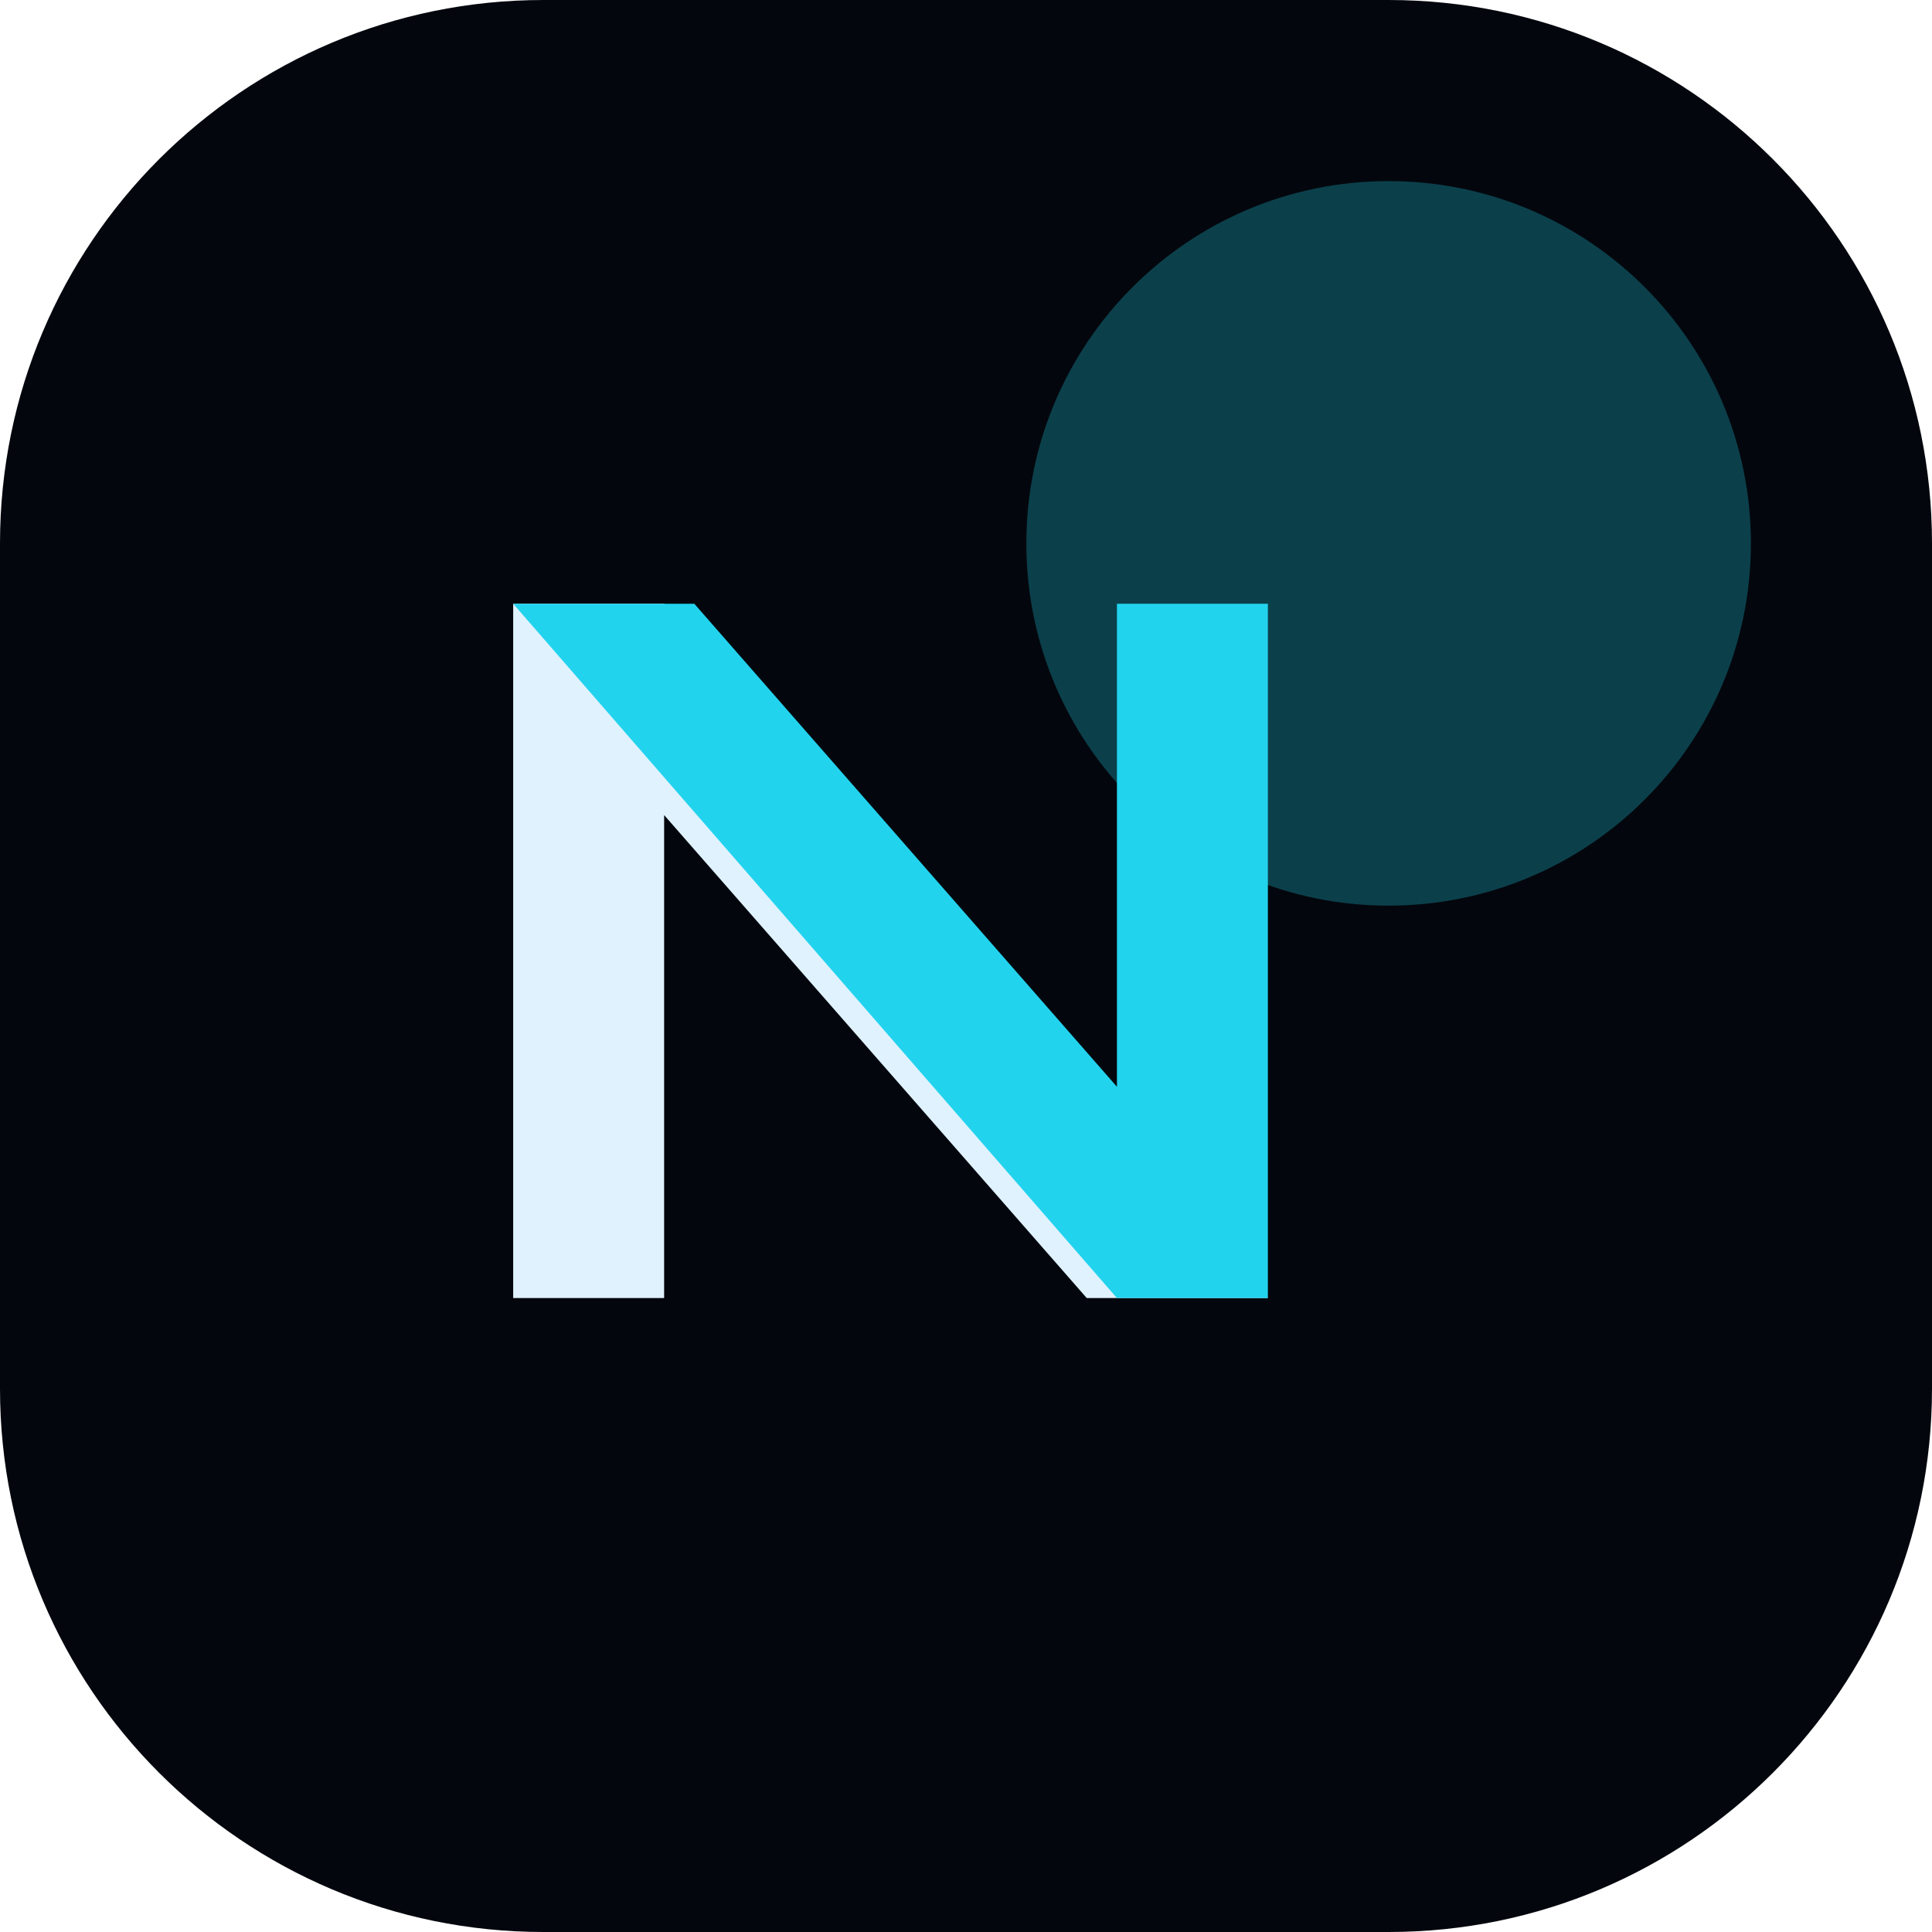
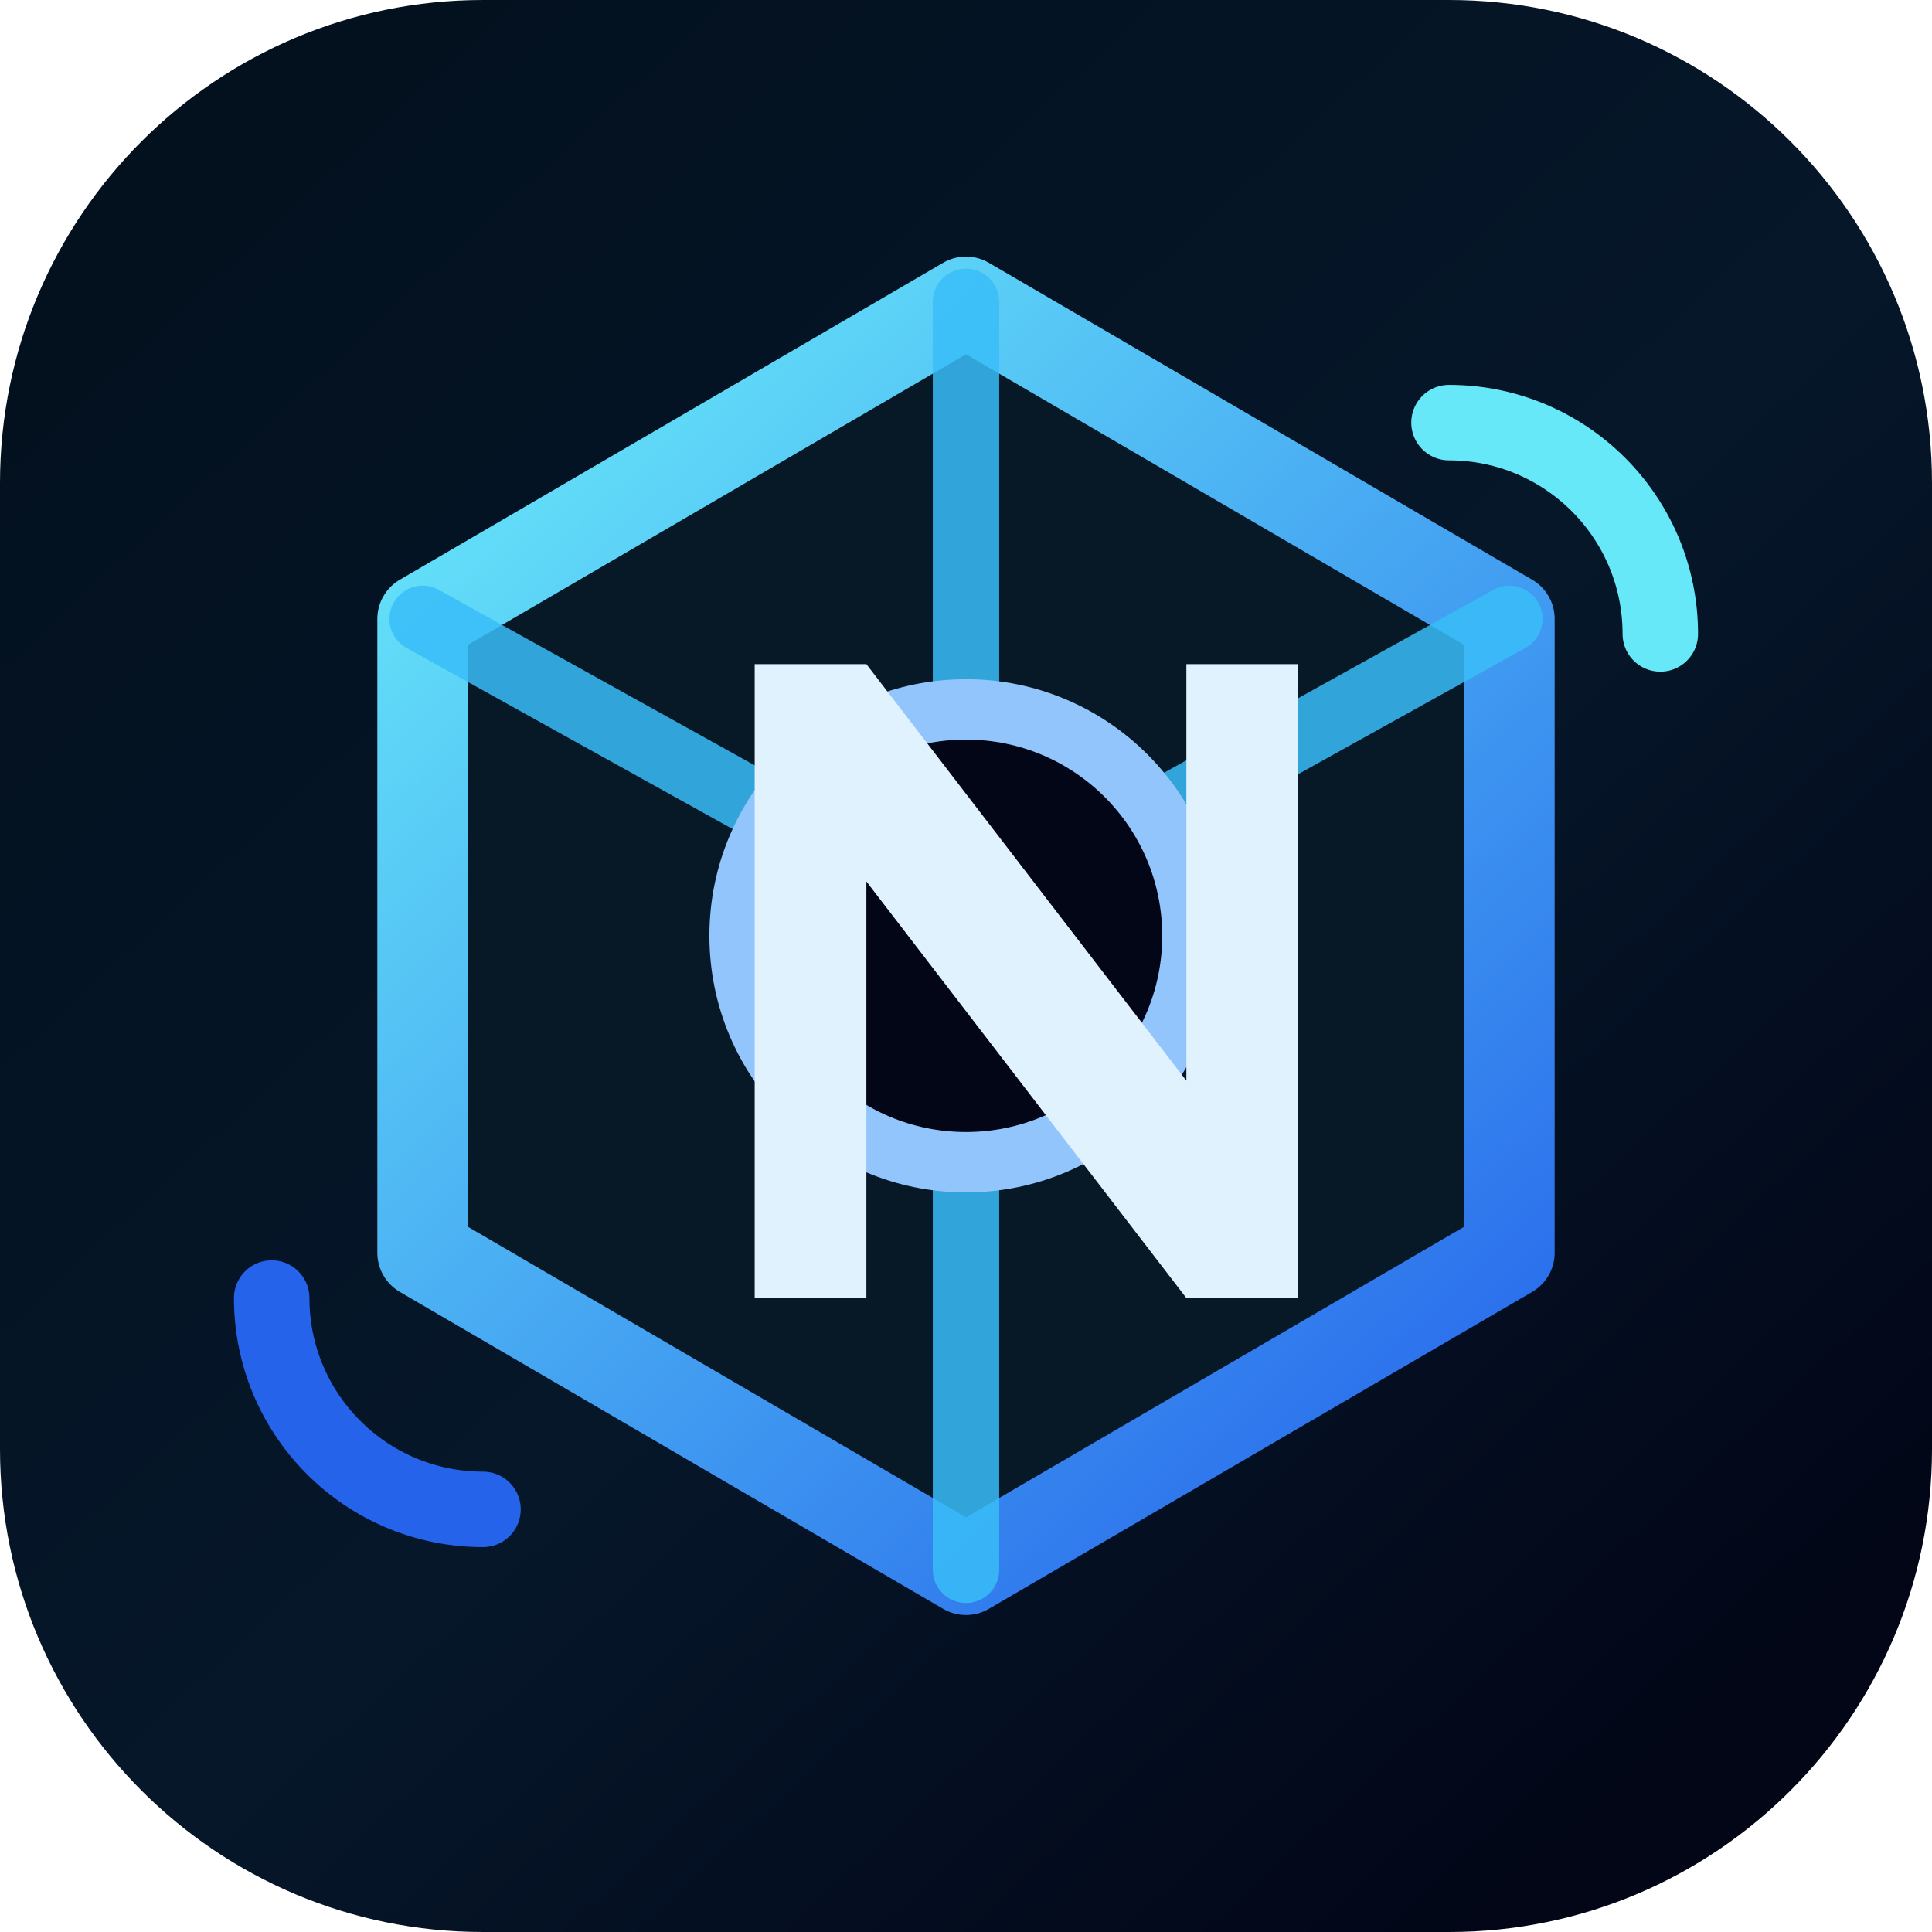
- <svg xmlns="http://www.w3.org/2000/svg" viewBox="0 0 64 64">
-   <rect width="64" height="64" rx="18" fill="#03070d" />
-   <circle cx="46" cy="18" r="12" fill="#22d3ee" opacity=".28" />
-   <path d="M17 43V20h5l20 23h-6L22 27v16z" fill="#e0f2fe" />
-   <path d="M42 20v23h-5L17 20h6l14 16V20z" fill="#22d3ee" />
+ <svg xmlns="http://www.w3.org/2000/svg" viewBox="0 0 64 64" role="img" aria-label="Nandan Kumar Unity XR favicon">
+   <defs>
+     <linearGradient id="bg" x1="8" y1="6" x2="56" y2="58" gradientUnits="userSpaceOnUse">
+       <stop stop-color="#03111f" />
+       <stop offset=".55" stop-color="#06172a" />
+       <stop offset="1" stop-color="#020617" />
+     </linearGradient>
+     <linearGradient id="edge" x1="14" y1="13" x2="50" y2="51" gradientUnits="userSpaceOnUse">
+       <stop stop-color="#67e8f9" />
+       <stop offset="1" stop-color="#2563eb" />
+     </linearGradient>
+   </defs>
+   <rect width="64" height="64" rx="16" fill="url(#bg)" />
+   <path d="M32 10 50 20.5v21L32 52 14 41.5v-21z" fill="#071827" stroke="url(#edge)" stroke-width="3" stroke-linejoin="round" />
+   <path d="M32 10v20.5M14 20.5l18 10 18-10M32 30.5V52" fill="none" stroke="#38bdf8" stroke-width="2.2" stroke-linecap="round" stroke-linejoin="round" opacity=".85" />
+   <circle cx="32" cy="31" r="7.5" fill="#020617" stroke="#93c5fd" stroke-width="2" />
+   <path d="M25 43V22h3.7l10.6 13.8V22H43v21h-3.7L28.7 29.2V43z" fill="#e0f2fe" />
+   <path d="M48 14a7 7 0 0 1 7 7" fill="none" stroke="#67e8f9" stroke-width="2.5" stroke-linecap="round" />
+   <path d="M16 50a7 7 0 0 1-7-7" fill="none" stroke="#2563eb" stroke-width="2.5" stroke-linecap="round" />
</svg>
